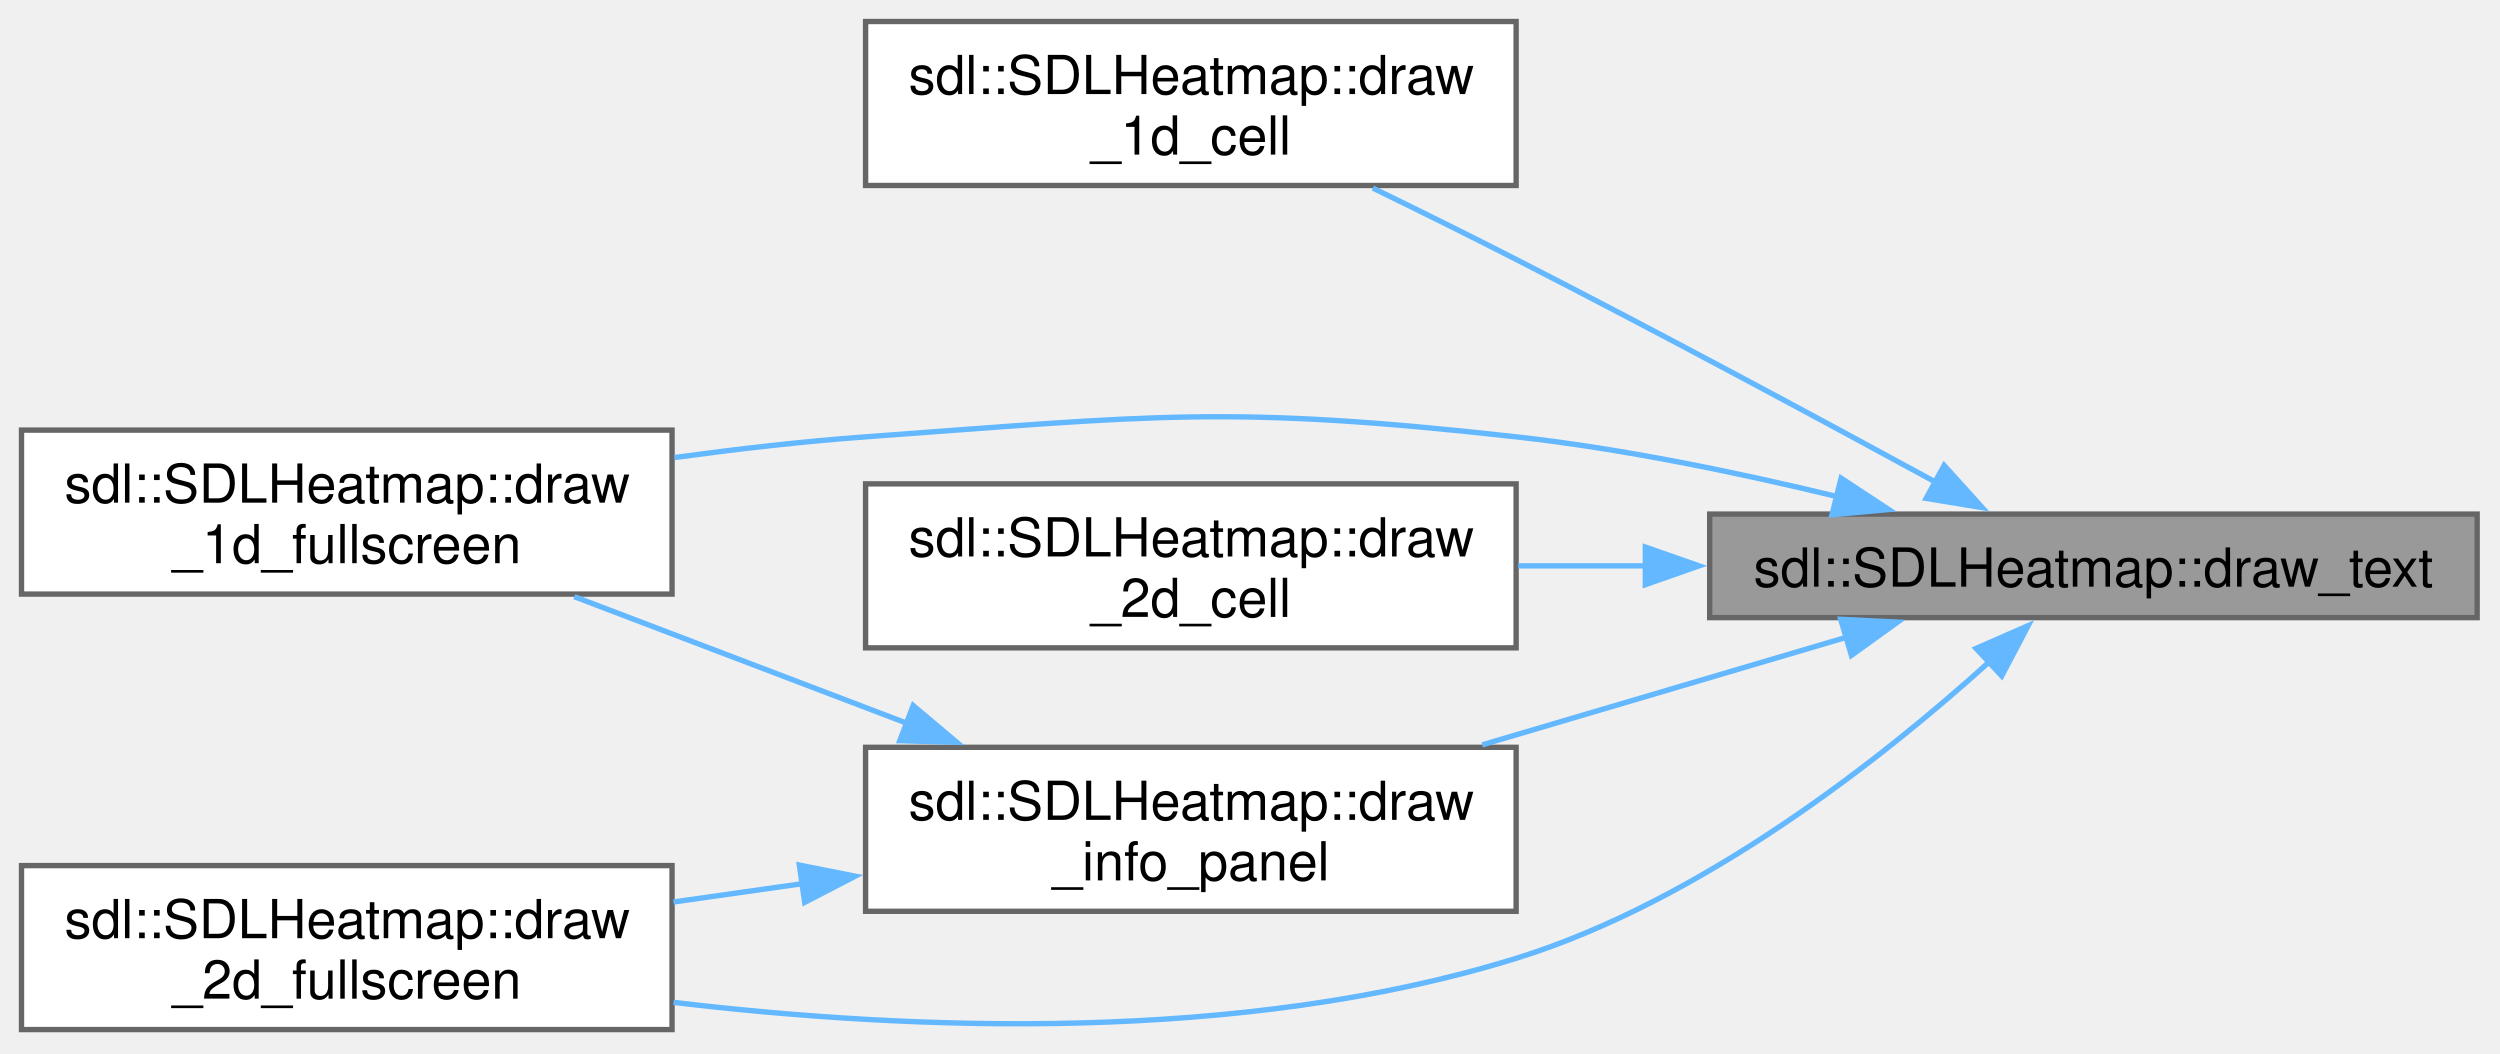
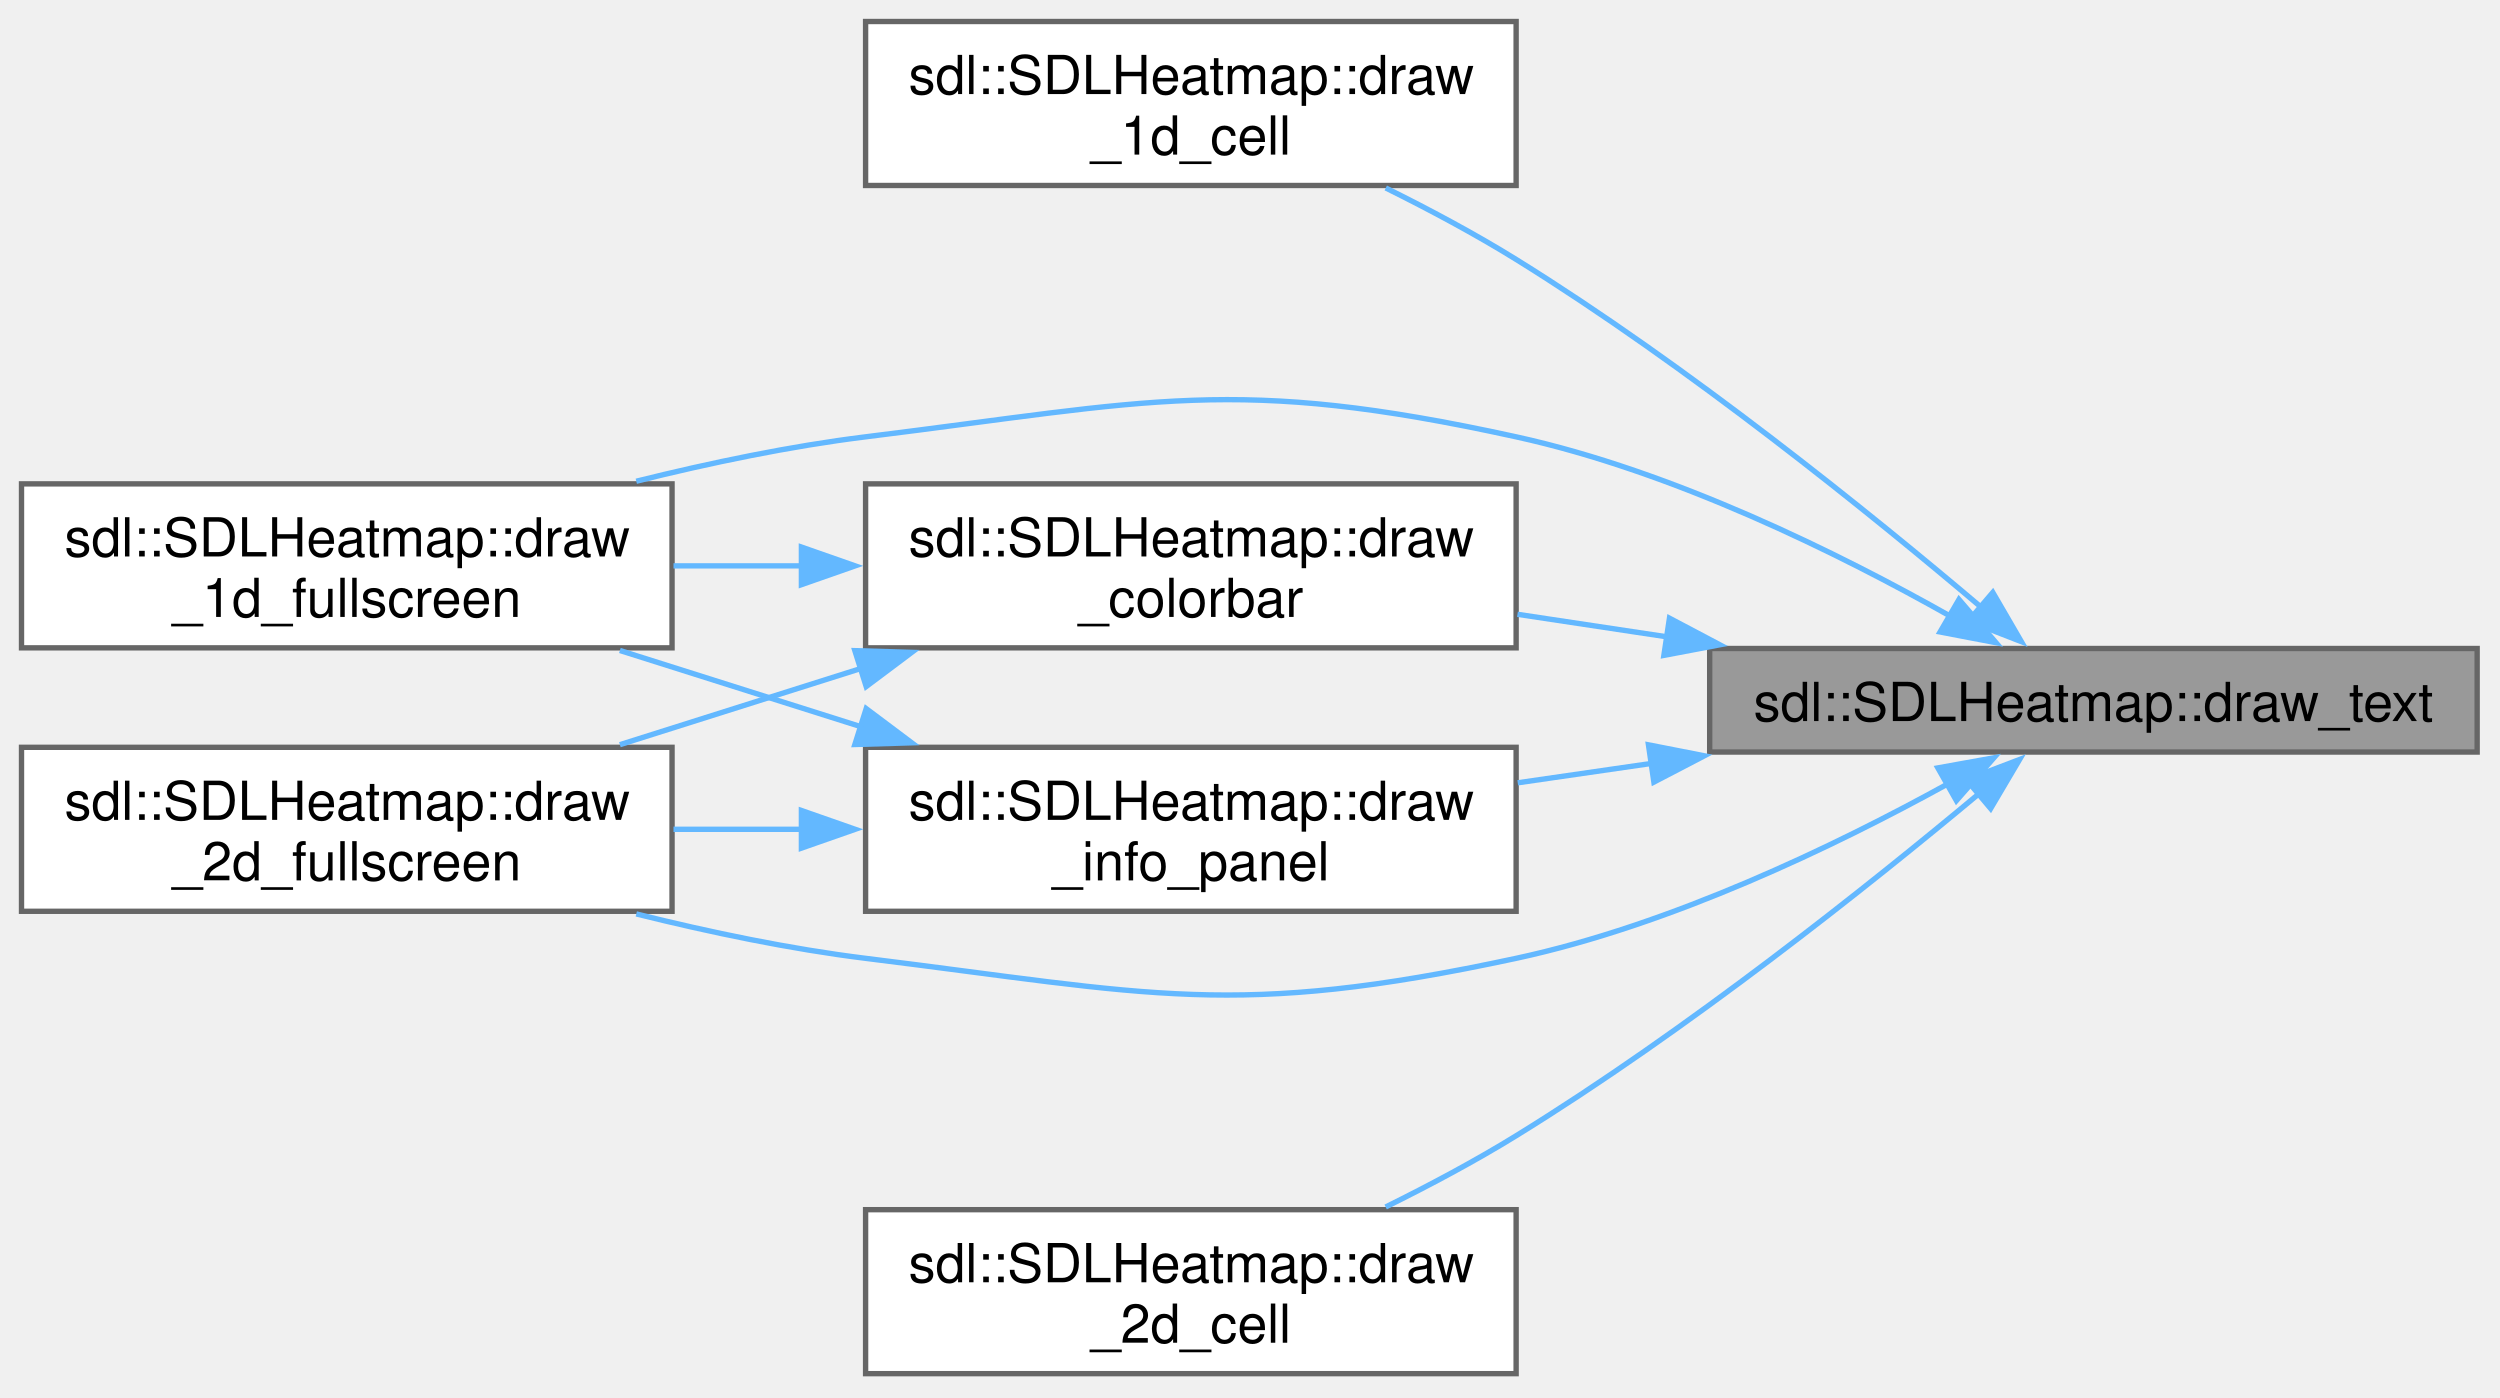
- <svg xmlns="http://www.w3.org/2000/svg" xmlns:xlink="http://www.w3.org/1999/xlink" width="465pt" height="196pt" viewBox="0.00 0.00 465.00 196.00">
-   <g id="graph0" class="graph" transform="scale(1 1) rotate(0) translate(4 191.5)">
+ <svg xmlns="http://www.w3.org/2000/svg" xmlns:xlink="http://www.w3.org/1999/xlink" width="465pt" height="260pt" viewBox="0.00 0.00 465.00 260.00">
+   <g id="graph0" class="graph" transform="scale(1 1) rotate(0) translate(4 255.5)">
    <g id="Node000001" class="node">
      <g id="a_Node000001">
        <a xlink:title=" ">
-           <polygon fill="#999999" stroke="#666666" points="456.75,-95.88 314,-95.88 314,-76.62 456.75,-76.62 456.75,-95.88" />
-           <text xml:space="preserve" text-anchor="middle" x="385.38" y="-82.38" font-family="Helvetica,sans-Serif" font-size="10.00">sdl::SDLHeatmap::draw_text</text>
+           <polygon fill="#999999" stroke="#666666" points="456.75,-134.88 314,-134.88 314,-115.62 456.75,-115.62 456.75,-134.88" />
+           <text xml:space="preserve" text-anchor="middle" x="385.38" y="-121.38" font-family="Helvetica,sans-Serif" font-size="10.00">sdl::SDLHeatmap::draw_text</text>
        </a>
      </g>
    </g>
    <g id="Node000002" class="node">
      <g id="a_Node000002">
        <a xlink:href="classsdl_1_1_s_d_l_heatmap.html#aeb321d70a2b70a27bab7bbecb1b1216b" target="_top" xlink:title=" ">
-           <polygon fill="white" stroke="#666666" points="278,-187.5 157,-187.5 157,-157 278,-157 278,-187.5" />
-           <text xml:space="preserve" text-anchor="start" x="165" y="-174" font-family="Helvetica,sans-Serif" font-size="10.00">sdl::SDLHeatmap::draw</text>
-           <text xml:space="preserve" text-anchor="middle" x="217.5" y="-162.75" font-family="Helvetica,sans-Serif" font-size="10.00">_1d_cell</text>
+           <polygon fill="white" stroke="#666666" points="278,-251.5 157,-251.5 157,-221 278,-221 278,-251.5" />
+           <text xml:space="preserve" text-anchor="start" x="165" y="-238" font-family="Helvetica,sans-Serif" font-size="10.00">sdl::SDLHeatmap::draw</text>
+           <text xml:space="preserve" text-anchor="middle" x="217.5" y="-226.75" font-family="Helvetica,sans-Serif" font-size="10.00">_1d_cell</text>
        </a>
      </g>
    </g>
    <g id="edge1_Node000001_Node000002" class="edge">
      <g id="a_edge1_Node000001_Node000002">
        <a xlink:title=" ">
-           <path fill="none" stroke="#63b8ff" d="M356.03,-101.82C334.68,-113.45 304.65,-129.62 278,-143.25 269.41,-147.64 260.05,-152.28 251.35,-156.52" />
-           <polygon fill="#63b8ff" stroke="#63b8ff" points="357.61,-104.94 364.71,-97.08 354.26,-98.8 357.61,-104.94" />
+           <path fill="none" stroke="#63b8ff" d="M364.6,-142.47C343.88,-160.03 309.96,-187.43 278,-207.25 270.38,-211.97 261.88,-216.51 253.75,-220.54" />
+           <polygon fill="#63b8ff" stroke="#63b8ff" points="366.66,-145.31 371.98,-136.15 362.11,-139.99 366.66,-145.31" />
        </a>
      </g>
    </g>
    <g id="Node000003" class="node">
      <g id="a_Node000003">
        <a xlink:href="classsdl_1_1_s_d_l_heatmap.html#afc7885cf33b3281b986e3012a277160b" target="_top" xlink:title=" ">
-           <polygon fill="white" stroke="#666666" points="121,-111.5 0,-111.5 0,-81 121,-81 121,-111.5" />
-           <text xml:space="preserve" text-anchor="start" x="8" y="-98" font-family="Helvetica,sans-Serif" font-size="10.00">sdl::SDLHeatmap::draw</text>
-           <text xml:space="preserve" text-anchor="middle" x="60.5" y="-86.75" font-family="Helvetica,sans-Serif" font-size="10.00">_1d_fullscreen</text>
+           <polygon fill="white" stroke="#666666" points="121,-165.5 0,-165.5 0,-135 121,-135 121,-165.5" />
+           <text xml:space="preserve" text-anchor="start" x="8" y="-152" font-family="Helvetica,sans-Serif" font-size="10.00">sdl::SDLHeatmap::draw</text>
+           <text xml:space="preserve" text-anchor="middle" x="60.5" y="-140.75" font-family="Helvetica,sans-Serif" font-size="10.00">_1d_fullscreen</text>
        </a>
      </g>
    </g>
    <g id="edge2_Node000001_Node000003" class="edge">
      <g id="a_edge2_Node000001_Node000003">
        <a xlink:title=" ">
-           <path fill="none" stroke="#63b8ff" d="M337.72,-99.13C319.27,-103.6 297.79,-108.05 278,-110.25 224.55,-116.2 210.64,-114.16 157,-110.25 145.47,-109.41 133.22,-108 121.47,-106.4" />
-           <polygon fill="#63b8ff" stroke="#63b8ff" points="338.45,-102.56 347.3,-96.73 336.75,-95.76 338.45,-102.56" />
+           <path fill="none" stroke="#63b8ff" d="M358.88,-140.82C338,-152.61 307.22,-167.84 278,-174.25 225.47,-185.77 210.37,-180.85 157,-174.25 143,-172.52 128.11,-169.41 114.35,-165.99" />
+           <polygon fill="#63b8ff" stroke="#63b8ff" points="360.37,-144 367.26,-135.96 356.85,-137.95 360.37,-144" />
        </a>
      </g>
    </g>
    <g id="Node000004" class="node">
      <g id="a_Node000004">
        <a xlink:href="classsdl_1_1_s_d_l_heatmap.html#a4f0cc9ea87a260bc10ebfc6b2c9fd6bf" target="_top" xlink:title=" ">
-           <polygon fill="white" stroke="#666666" points="278,-101.5 157,-101.5 157,-71 278,-71 278,-101.5" />
-           <text xml:space="preserve" text-anchor="start" x="165" y="-88" font-family="Helvetica,sans-Serif" font-size="10.00">sdl::SDLHeatmap::draw</text>
-           <text xml:space="preserve" text-anchor="middle" x="217.5" y="-76.75" font-family="Helvetica,sans-Serif" font-size="10.00">_2d_cell</text>
+           <polygon fill="white" stroke="#666666" points="278,-30.5 157,-30.5 157,0 278,0 278,-30.5" />
+           <text xml:space="preserve" text-anchor="start" x="165" y="-17" font-family="Helvetica,sans-Serif" font-size="10.00">sdl::SDLHeatmap::draw</text>
+           <text xml:space="preserve" text-anchor="middle" x="217.5" y="-5.75" font-family="Helvetica,sans-Serif" font-size="10.00">_2d_cell</text>
        </a>
      </g>
    </g>
    <g id="edge3_Node000001_Node000004" class="edge">
      <g id="a_edge3_Node000001_Node000004">
        <a xlink:title=" ">
-           <path fill="none" stroke="#63b8ff" d="M302.22,-86.25C294.19,-86.25 286.14,-86.25 278.39,-86.25" />
-           <polygon fill="#63b8ff" stroke="#63b8ff" points="302.03,-89.75 312.03,-86.25 302.03,-82.75 302.03,-89.75" />
+           <path fill="none" stroke="#63b8ff" d="M364.22,-107.98C343.45,-90.64 309.71,-63.78 278,-44.25 270.37,-39.55 261.86,-35.02 253.73,-31" />
+           <polygon fill="#63b8ff" stroke="#63b8ff" points="361.75,-110.47 371.65,-114.24 366.26,-105.11 361.75,-110.47" />
        </a>
      </g>
    </g>
    <g id="Node000005" class="node">
      <g id="a_Node000005">
        <a xlink:href="classsdl_1_1_s_d_l_heatmap.html#ae17c83b550b2baac23518b89c6512611" target="_top" xlink:title=" ">
-           <polygon fill="white" stroke="#666666" points="121,-30.5 0,-30.5 0,0 121,0 121,-30.5" />
-           <text xml:space="preserve" text-anchor="start" x="8" y="-17" font-family="Helvetica,sans-Serif" font-size="10.00">sdl::SDLHeatmap::draw</text>
-           <text xml:space="preserve" text-anchor="middle" x="60.5" y="-5.75" font-family="Helvetica,sans-Serif" font-size="10.00">_2d_fullscreen</text>
+           <polygon fill="white" stroke="#666666" points="121,-116.5 0,-116.5 0,-86 121,-86 121,-116.5" />
+           <text xml:space="preserve" text-anchor="start" x="8" y="-103" font-family="Helvetica,sans-Serif" font-size="10.00">sdl::SDLHeatmap::draw</text>
+           <text xml:space="preserve" text-anchor="middle" x="60.5" y="-91.75" font-family="Helvetica,sans-Serif" font-size="10.00">_2d_fullscreen</text>
        </a>
      </g>
    </g>
    <g id="edge4_Node000001_Node000005" class="edge">
      <g id="a_edge4_Node000001_Node000005">
        <a xlink:title=" ">
-           <path fill="none" stroke="#63b8ff" d="M366.01,-68.4C346.17,-50.47 312.72,-24.02 278,-13.25 226.84,2.62 165.55,0.2 121.27,-5.06" />
-           <polygon fill="#63b8ff" stroke="#63b8ff" points="363.55,-70.89 373.25,-75.14 368.32,-65.77 363.55,-70.89" />
+           <path fill="none" stroke="#63b8ff" d="M358.19,-109.64C337.29,-98.13 306.84,-83.46 278,-77.25 225.43,-65.94 210.37,-70.65 157,-77.25 143,-78.98 128.11,-82.09 114.35,-85.51" />
+           <polygon fill="#63b8ff" stroke="#63b8ff" points="356.44,-112.67 366.87,-114.55 359.89,-106.58 356.44,-112.67" />
        </a>
      </g>
    </g>
    <g id="Node000006" class="node">
      <g id="a_Node000006">
-         <a xlink:href="classsdl_1_1_s_d_l_heatmap.html#afb950bdd4b18f9356775188a8af3b56a" target="_top" xlink:title=" ">
-           <polygon fill="white" stroke="#666666" points="278,-52.5 157,-52.5 157,-22 278,-22 278,-52.5" />
-           <text xml:space="preserve" text-anchor="start" x="165" y="-39" font-family="Helvetica,sans-Serif" font-size="10.00">sdl::SDLHeatmap::draw</text>
-           <text xml:space="preserve" text-anchor="middle" x="217.5" y="-27.75" font-family="Helvetica,sans-Serif" font-size="10.00">_info_panel</text>
+         <a xlink:href="classsdl_1_1_s_d_l_heatmap.html#a9eccaaefe82bc20e222c36d6b93e80af" target="_top" xlink:title=" ">
+           <polygon fill="white" stroke="#666666" points="278,-165.5 157,-165.5 157,-135 278,-135 278,-165.5" />
+           <text xml:space="preserve" text-anchor="start" x="165" y="-152" font-family="Helvetica,sans-Serif" font-size="10.00">sdl::SDLHeatmap::draw</text>
+           <text xml:space="preserve" text-anchor="middle" x="217.5" y="-140.75" font-family="Helvetica,sans-Serif" font-size="10.00">_colorbar</text>
        </a>
      </g>
    </g>
    <g id="edge5_Node000001_Node000006" class="edge">
      <g id="a_edge5_Node000001_Node000006">
        <a xlink:title=" ">
-           <path fill="none" stroke="#63b8ff" d="M339.57,-73.01C318.64,-66.83 293.57,-59.43 271.69,-52.96" />
-           <polygon fill="#63b8ff" stroke="#63b8ff" points="338.37,-76.31 348.96,-75.79 340.36,-69.6 338.37,-76.31" />
+           <path fill="none" stroke="#63b8ff" d="M306.05,-137.05C296.71,-138.46 287.28,-139.88 278.25,-141.24" />
+           <polygon fill="#63b8ff" stroke="#63b8ff" points="306.52,-140.52 315.89,-135.57 305.48,-133.6 306.52,-140.52" />
+         </a>
+       </g>
+     </g>
+     <g id="Node000007" class="node">
+       <g id="a_Node000007">
+         <a xlink:href="classsdl_1_1_s_d_l_heatmap.html#afb950bdd4b18f9356775188a8af3b56a" target="_top" xlink:title=" ">
+           <polygon fill="white" stroke="#666666" points="278,-116.5 157,-116.5 157,-86 278,-86 278,-116.5" />
+           <text xml:space="preserve" text-anchor="start" x="165" y="-103" font-family="Helvetica,sans-Serif" font-size="10.00">sdl::SDLHeatmap::draw</text>
+           <text xml:space="preserve" text-anchor="middle" x="217.5" y="-91.75" font-family="Helvetica,sans-Serif" font-size="10.00">_info_panel</text>
+         </a>
+       </g>
+     </g>
+     <g id="edge8_Node000001_Node000007" class="edge">
+       <g id="a_edge8_Node000001_Node000007">
+         <a xlink:title=" ">
+           <path fill="none" stroke="#63b8ff" d="M303.14,-113.5C294.77,-112.29 286.38,-111.07 278.3,-109.9" />
+           <polygon fill="#63b8ff" stroke="#63b8ff" points="302.61,-116.96 313.01,-114.92 303.62,-110.03 302.61,-116.96" />
        </a>
      </g>
    </g>
    <g id="edge6_Node000006_Node000003" class="edge">
      <g id="a_edge6_Node000006_Node000003">
        <a xlink:title=" ">
-           <path fill="none" stroke="#63b8ff" d="M164.79,-56.93C144.64,-64.6 121.85,-73.28 102.82,-80.52" />
-           <polygon fill="#63b8ff" stroke="#63b8ff" points="165.85,-60.27 173.96,-53.44 163.36,-53.73 165.85,-60.27" />
+           <path fill="none" stroke="#63b8ff" d="M145.31,-150.25C137.27,-150.25 129.14,-150.25 121.27,-150.25" />
+           <polygon fill="#63b8ff" stroke="#63b8ff" points="145.06,-153.75 155.06,-150.25 145.06,-146.75 145.06,-153.75" />
        </a>
      </g>
    </g>
    <g id="edge7_Node000006_Node000005" class="edge">
      <g id="a_edge7_Node000006_Node000005">
        <a xlink:title=" ">
-           <path fill="none" stroke="#63b8ff" d="M145.31,-27.15C137.27,-26 129.14,-24.85 121.27,-23.73" />
-           <polygon fill="#63b8ff" stroke="#63b8ff" points="144.68,-30.59 155.07,-28.53 145.67,-23.66 144.68,-30.59" />
+           <path fill="none" stroke="#63b8ff" d="M156.37,-131.24C141.46,-126.53 125.65,-121.53 111.3,-116.99" />
+           <polygon fill="#63b8ff" stroke="#63b8ff" points="155,-134.48 165.59,-134.16 157.11,-127.8 155,-134.48" />
+         </a>
+       </g>
+     </g>
+     <g id="edge9_Node000007_Node000003" class="edge">
+       <g id="a_edge9_Node000007_Node000003">
+         <a xlink:title=" ">
+           <path fill="none" stroke="#63b8ff" d="M156.37,-120.26C141.46,-124.97 125.65,-129.97 111.3,-134.51" />
+           <polygon fill="#63b8ff" stroke="#63b8ff" points="157.11,-123.7 165.59,-117.34 155,-117.02 157.11,-123.7" />
+         </a>
+       </g>
+     </g>
+     <g id="edge10_Node000007_Node000005" class="edge">
+       <g id="a_edge10_Node000007_Node000005">
+         <a xlink:title=" ">
+           <path fill="none" stroke="#63b8ff" d="M145.31,-101.25C137.27,-101.25 129.14,-101.25 121.27,-101.25" />
+           <polygon fill="#63b8ff" stroke="#63b8ff" points="145.06,-104.75 155.06,-101.25 145.06,-97.75 145.06,-104.75" />
        </a>
      </g>
    </g>
  </g>
</svg>
